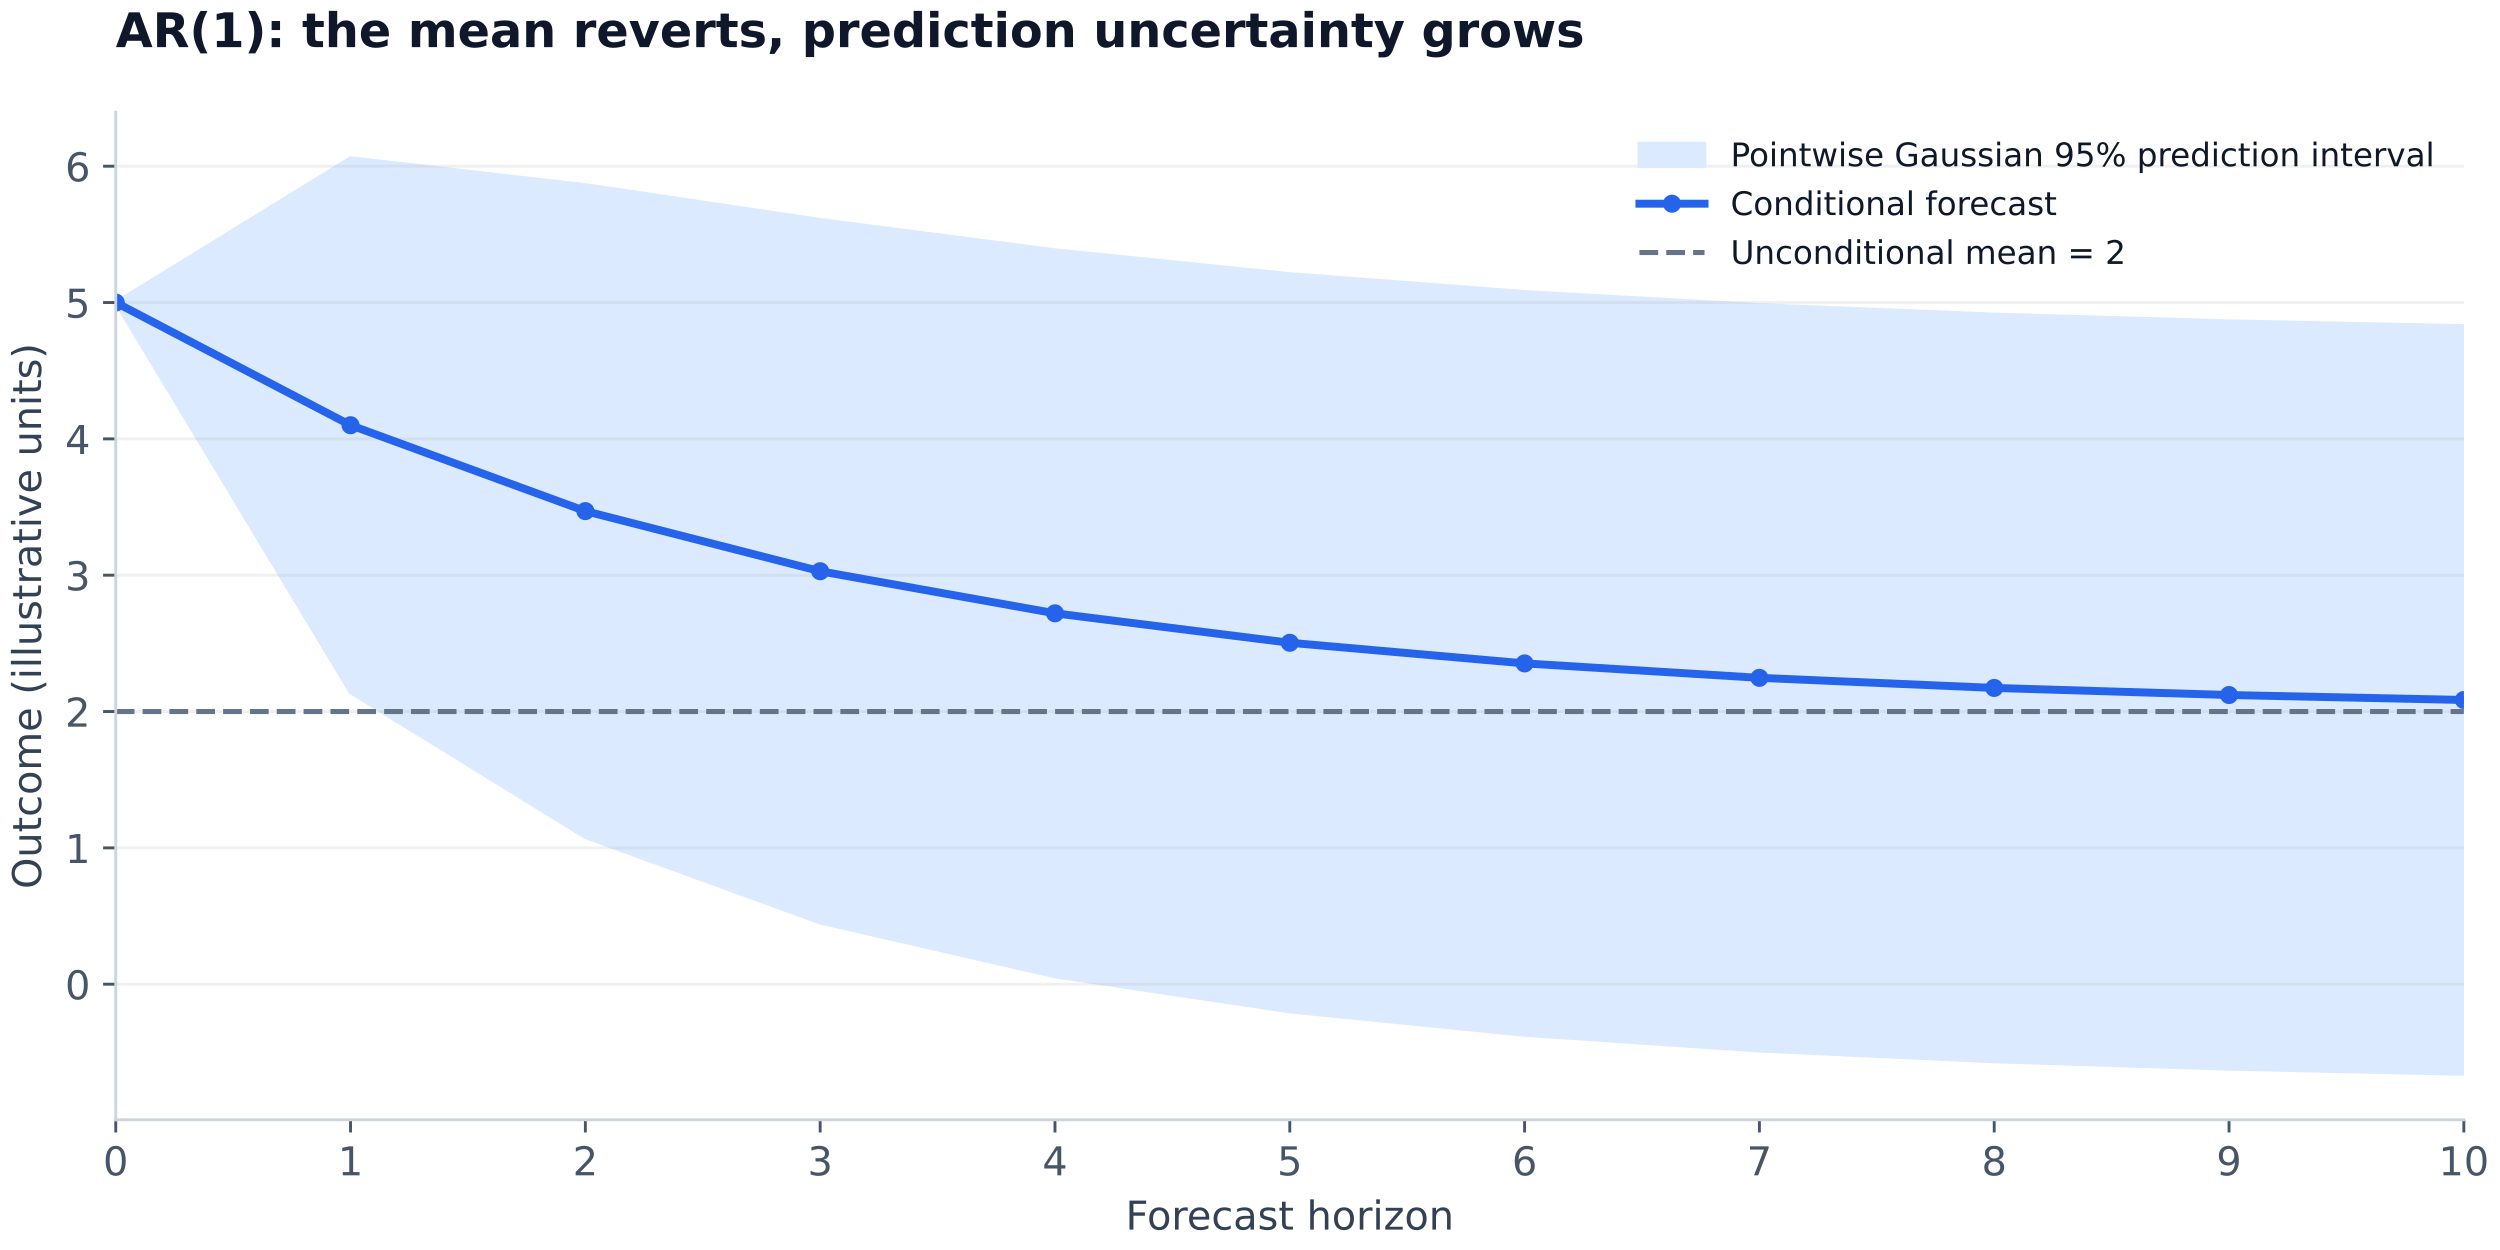
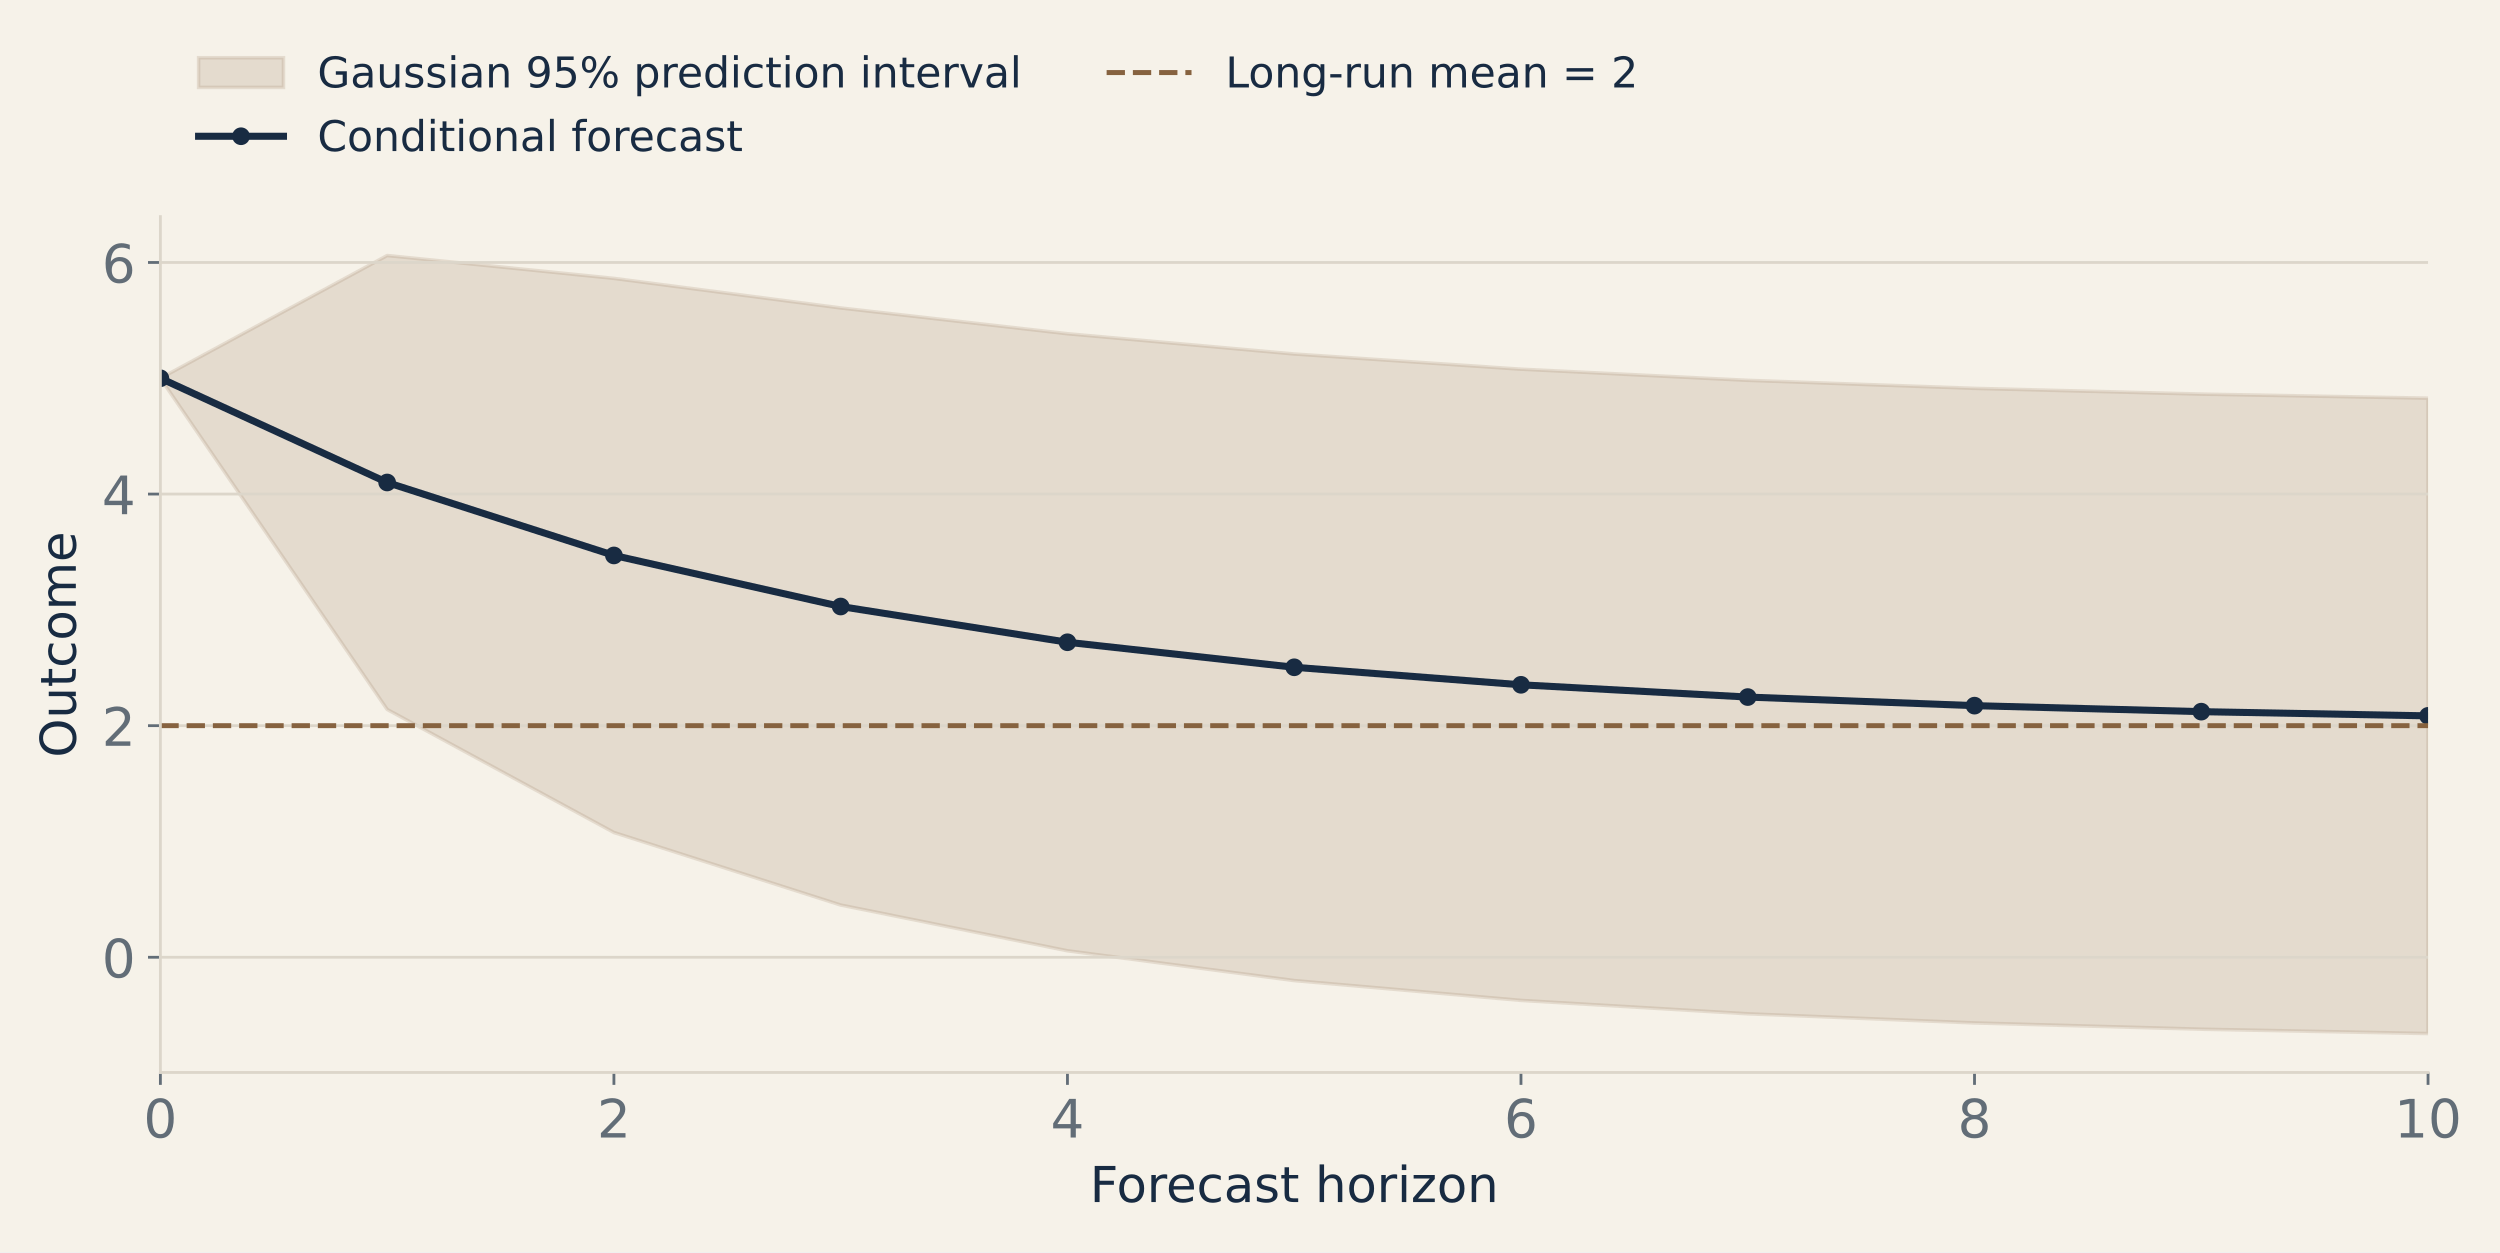
- <svg xmlns="http://www.w3.org/2000/svg" xmlns:xlink="http://www.w3.org/1999/xlink" width="691.2pt" height="345.6pt" viewBox="0 0 691.2 345.6" version="1.1">
+ <svg xmlns="http://www.w3.org/2000/svg" xmlns:xlink="http://www.w3.org/1999/xlink" width="706.8pt" height="354.007pt" viewBox="0 0 706.8 354.007" version="1.1">
  <defs>
    <style type="text/css">*{stroke-linejoin: round; stroke-linecap: butt}</style>
  </defs>
  <g id="figure_1">
    <g id="patch_1">
-       <path d="M 0 345.6  L 691.2 345.6  L 691.2 0  L 0 0  z " style="fill: #ffffff" />
+       <path d="M 0 354.007 L 706.8 354.007 L 706.8 0 L 0 0 z " style="fill: #f6f2e9" />
    </g>
    <g id="axes_1">
      <g id="patch_2">
-         <path d="M 32 309.599  L 681.201 309.599  L 681.201 31.03  L 32 31.03  z " style="fill: #ffffff" />
+         <path d="M 45.344 303.206 L 686.456 303.206 L 686.456 61.241 L 45.344 61.241 z " style="fill: #f6f2e9" />
      </g>
      <g id="FillBetweenPolyCollection_1">
        <defs>
-           <path id="m80ae975c26" d="M 32 -261.955  L 32 -261.955  L 96.92 -154.154  L 161.84 -114.106  L 226.76 -90.489  L 291.68 -75.604  L 356.6 -65.905  L 421.521 -59.45  L 486.441 -55.092  L 551.361 -52.119  L 616.281 -50.075  L 681.201 -48.663  L 681.201 -255.477  L 681.201 -255.477  L 616.281 -256.803  L 551.361 -258.671  L 486.441 -261.285  L 421.521 -264.909  L 356.6 -269.858  L 291.68 -276.448  L 226.76 -284.834  L 161.84 -294.462  L 96.92 -301.908  L 32 -261.955  z " style="stroke: #dbeafe" />
+           <path id="m7fe6991058" d="M 45.344 -247.064 L 45.344 -247.064 L 109.455 -153.429 L 173.566 -118.643 L 237.677 -98.13 L 301.789 -85.2 L 365.9 -76.775 L 430.011 -71.169 L 494.122 -67.383 L 558.233 -64.801 L 622.345 -63.026 L 686.456 -61.799 L 686.456 -241.438 L 686.456 -241.438 L 622.345 -242.589 L 558.233 -244.212 L 494.122 -246.483 L 430.011 -249.631 L 365.9 -253.929 L 301.789 -259.653 L 237.677 -266.938 L 173.566 -275.301 L 109.455 -281.768 L 45.344 -247.064 z " style="stroke: #86623f; stroke-opacity: 0.16" />
        </defs>
-         <g clip-path="url(#p4f8c683ac3)">
-           <use xlink:href="#m80ae975c26" x="0" y="345.6" style="fill: #dbeafe; stroke: #dbeafe" />
+         <g clip-path="url(#p176b365ede)">
+           <use xlink:href="#m7fe6991058" x="0" y="354.007" style="fill: #86623f; fill-opacity: 0.16; stroke: #86623f; stroke-opacity: 0.16" />
        </g>
      </g>
      <g id="matplotlib.axis_1">
        <g id="xtick_1">
          <g id="line2d_1">
            <defs>
-               <path id="m52229511df" d="M 0 0  L 0 3.5  " style="stroke: #475569; stroke-width: 0.8" />
+               <path id="m0e0772f550" d="M 0 0 L 0 3.5 " style="stroke: #626d77; stroke-width: 0.8" />
            </defs>
            <g>
-               <use xlink:href="#m52229511df" x="32" y="309.599" style="fill: #475569; stroke: #475569; stroke-width: 0.8" />
+               <use xlink:href="#m0e0772f550" x="45.344" y="303.206" style="fill: #626d77; stroke: #626d77; stroke-width: 0.8" />
            </g>
          </g>
          <g id="text_1">
-             <text style="font-size: 11px; font-family: 'DejaVu Sans'; text-anchor: middle; fill: #475569" x="32" y="324.956" transform="rotate(-0 31.99985 324.9563)">0</text>
+             <text style="font-size: 15px; font-family: 'DejaVu Sans', 'Arial', 'Bitstream Vera Sans', 'Computer Modern Sans Serif', 'Lucida Grande', 'Verdana', 'Geneva', 'Lucid', 'Helvetica', 'Avant Garde', sans-serif; text-anchor: middle; fill: #626d77" x="45.344" y="321.603" transform="rotate(-0 45.34375 321.6025)">0</text>
          </g>
        </g>
        <g id="xtick_2">
          <g id="line2d_2">
            <g>
-               <use xlink:href="#m52229511df" x="96.92" y="309.599" style="fill: #475569; stroke: #475569; stroke-width: 0.8" />
+               <use xlink:href="#m0e0772f550" x="173.566" y="303.206" style="fill: #626d77; stroke: #626d77; stroke-width: 0.8" />
            </g>
          </g>
          <g id="text_2">
-             <text style="font-size: 11px; font-family: 'DejaVu Sans'; text-anchor: middle; fill: #475569" x="96.92" y="324.956" transform="rotate(-0 96.91997 324.9563)">1</text>
+             <text style="font-size: 15px; font-family: 'DejaVu Sans', 'Arial', 'Bitstream Vera Sans', 'Computer Modern Sans Serif', 'Lucida Grande', 'Verdana', 'Geneva', 'Lucid', 'Helvetica', 'Avant Garde', sans-serif; text-anchor: middle; fill: #626d77" x="173.566" y="321.603" transform="rotate(-0 173.5662 321.6025)">2</text>
          </g>
        </g>
        <g id="xtick_3">
          <g id="line2d_3">
            <g>
-               <use xlink:href="#m52229511df" x="161.84" y="309.599" style="fill: #475569; stroke: #475569; stroke-width: 0.8" />
+               <use xlink:href="#m0e0772f550" x="301.789" y="303.206" style="fill: #626d77; stroke: #626d77; stroke-width: 0.8" />
            </g>
          </g>
          <g id="text_3">
-             <text style="font-size: 11px; font-family: 'DejaVu Sans'; text-anchor: middle; fill: #475569" x="161.84" y="324.956" transform="rotate(-0 161.8401 324.9563)">2</text>
+             <text style="font-size: 15px; font-family: 'DejaVu Sans', 'Arial', 'Bitstream Vera Sans', 'Computer Modern Sans Serif', 'Lucida Grande', 'Verdana', 'Geneva', 'Lucid', 'Helvetica', 'Avant Garde', sans-serif; text-anchor: middle; fill: #626d77" x="301.789" y="321.603" transform="rotate(-0 301.7886 321.6025)">4</text>
          </g>
        </g>
        <g id="xtick_4">
          <g id="line2d_4">
            <g>
-               <use xlink:href="#m52229511df" x="226.76" y="309.599" style="fill: #475569; stroke: #475569; stroke-width: 0.8" />
+               <use xlink:href="#m0e0772f550" x="430.011" y="303.206" style="fill: #626d77; stroke: #626d77; stroke-width: 0.8" />
            </g>
          </g>
          <g id="text_4">
-             <text style="font-size: 11px; font-family: 'DejaVu Sans'; text-anchor: middle; fill: #475569" x="226.76" y="324.956" transform="rotate(-0 226.7602 324.9563)">3</text>
+             <text style="font-size: 15px; font-family: 'DejaVu Sans', 'Arial', 'Bitstream Vera Sans', 'Computer Modern Sans Serif', 'Lucida Grande', 'Verdana', 'Geneva', 'Lucid', 'Helvetica', 'Avant Garde', sans-serif; text-anchor: middle; fill: #626d77" x="430.011" y="321.603" transform="rotate(-0 430.011 321.6025)">6</text>
          </g>
        </g>
        <g id="xtick_5">
          <g id="line2d_5">
            <g>
-               <use xlink:href="#m52229511df" x="291.68" y="309.599" style="fill: #475569; stroke: #475569; stroke-width: 0.8" />
+               <use xlink:href="#m0e0772f550" x="558.233" y="303.206" style="fill: #626d77; stroke: #626d77; stroke-width: 0.8" />
            </g>
          </g>
          <g id="text_5">
-             <text style="font-size: 11px; font-family: 'DejaVu Sans'; text-anchor: middle; fill: #475569" x="291.68" y="324.956" transform="rotate(-0 291.6803 324.9563)">4</text>
+             <text style="font-size: 15px; font-family: 'DejaVu Sans', 'Arial', 'Bitstream Vera Sans', 'Computer Modern Sans Serif', 'Lucida Grande', 'Verdana', 'Geneva', 'Lucid', 'Helvetica', 'Avant Garde', sans-serif; text-anchor: middle; fill: #626d77" x="558.233" y="321.603" transform="rotate(-0 558.2334 321.6025)">8</text>
          </g>
        </g>
        <g id="xtick_6">
          <g id="line2d_6">
            <g>
-               <use xlink:href="#m52229511df" x="356.6" y="309.599" style="fill: #475569; stroke: #475569; stroke-width: 0.8" />
+               <use xlink:href="#m0e0772f550" x="686.456" y="303.206" style="fill: #626d77; stroke: #626d77; stroke-width: 0.8" />
            </g>
          </g>
          <g id="text_6">
-             <text style="font-size: 11px; font-family: 'DejaVu Sans'; text-anchor: middle; fill: #475569" x="356.6" y="324.956" transform="rotate(-0 356.6004 324.9563)">5</text>
-           </g>
-         </g>
-         <g id="xtick_7">
-           <g id="line2d_7">
-             <g>
-               <use xlink:href="#m52229511df" x="421.521" y="309.599" style="fill: #475569; stroke: #475569; stroke-width: 0.8" />
-             </g>
-           </g>
-           <g id="text_7">
-             <text style="font-size: 11px; font-family: 'DejaVu Sans'; text-anchor: middle; fill: #475569" x="421.521" y="324.956" transform="rotate(-0 421.5205 324.9563)">6</text>
-           </g>
-         </g>
-         <g id="xtick_8">
-           <g id="line2d_8">
-             <g>
-               <use xlink:href="#m52229511df" x="486.441" y="309.599" style="fill: #475569; stroke: #475569; stroke-width: 0.8" />
-             </g>
-           </g>
-           <g id="text_8">
-             <text style="font-size: 11px; font-family: 'DejaVu Sans'; text-anchor: middle; fill: #475569" x="486.441" y="324.956" transform="rotate(-0 486.4407 324.9563)">7</text>
-           </g>
-         </g>
-         <g id="xtick_9">
-           <g id="line2d_9">
-             <g>
-               <use xlink:href="#m52229511df" x="551.361" y="309.599" style="fill: #475569; stroke: #475569; stroke-width: 0.8" />
-             </g>
-           </g>
-           <g id="text_9">
-             <text style="font-size: 11px; font-family: 'DejaVu Sans'; text-anchor: middle; fill: #475569" x="551.361" y="324.956" transform="rotate(-0 551.3608 324.9563)">8</text>
-           </g>
-         </g>
-         <g id="xtick_10">
-           <g id="line2d_10">
-             <g>
-               <use xlink:href="#m52229511df" x="616.281" y="309.599" style="fill: #475569; stroke: #475569; stroke-width: 0.8" />
-             </g>
-           </g>
-           <g id="text_10">
-             <text style="font-size: 11px; font-family: 'DejaVu Sans'; text-anchor: middle; fill: #475569" x="616.281" y="324.956" transform="rotate(-0 616.2809 324.9563)">9</text>
-           </g>
-         </g>
-         <g id="xtick_11">
-           <g id="line2d_11">
-             <g>
-               <use xlink:href="#m52229511df" x="681.201" y="309.599" style="fill: #475569; stroke: #475569; stroke-width: 0.8" />
-             </g>
-           </g>
-           <g id="text_11">
-             <text style="font-size: 11px; font-family: 'DejaVu Sans'; text-anchor: middle; fill: #475569" x="681.201" y="324.956" transform="rotate(-0 681.201 324.9563)">10</text>
-           </g>
-         </g>
-         <g id="text_12">
-           <text style="font-size: 11px; font-family: 'DejaVu Sans'; text-anchor: middle; fill: #334155" x="356.6" y="339.957" transform="rotate(-0 356.6004 339.9572)">Forecast horizon</text>
+             <text style="font-size: 15px; font-family: 'DejaVu Sans', 'Arial', 'Bitstream Vera Sans', 'Computer Modern Sans Serif', 'Lucida Grande', 'Verdana', 'Geneva', 'Lucid', 'Helvetica', 'Avant Garde', sans-serif; text-anchor: middle; fill: #626d77" x="686.456" y="321.603" transform="rotate(-0 686.4558 321.6025)">10</text>
+           </g>
+         </g>
+         <g id="text_7">
+           <text style="font-size: 14px; font-family: 'DejaVu Sans', 'Arial', 'Bitstream Vera Sans', 'Computer Modern Sans Serif', 'Lucida Grande', 'Verdana', 'Geneva', 'Lucid', 'Helvetica', 'Avant Garde', sans-serif; text-anchor: middle; fill: #182b42" x="365.9" y="339.844" transform="rotate(-0 365.8998 339.8438)">Forecast horizon</text>
        </g>
      </g>
      <g id="matplotlib.axis_2">
        <g id="ytick_1">
+           <g id="line2d_7">
+             <path d="M 45.344 270.643 L 686.456 270.643 " clip-path="url(#p176b365ede)" style="fill: none; stroke: #dcd6ca; stroke-width: 0.8; stroke-linecap: square" />
+           </g>
+           <g id="line2d_8">
+             <defs>
+               <path id="md65756350a" d="M 0 0 L -3.5 0 " style="stroke: #626d77; stroke-width: 0.8" />
+             </defs>
+             <g>
+               <use xlink:href="#md65756350a" x="45.344" y="270.643" style="fill: #626d77; stroke: #626d77; stroke-width: 0.8" />
+             </g>
+           </g>
+           <g id="text_8">
+             <text style="font-size: 15px; font-family: 'DejaVu Sans', 'Arial', 'Bitstream Vera Sans', 'Computer Modern Sans Serif', 'Lucida Grande', 'Verdana', 'Geneva', 'Lucid', 'Helvetica', 'Avant Garde', sans-serif; text-anchor: end; fill: #626d77" x="38.344" y="276.341" transform="rotate(-0 38.34375 276.3413)">0</text>
+           </g>
+         </g>
+         <g id="ytick_2">
+           <g id="line2d_9">
+             <path d="M 45.344 205.163 L 686.456 205.163 " clip-path="url(#p176b365ede)" style="fill: none; stroke: #dcd6ca; stroke-width: 0.8; stroke-linecap: square" />
+           </g>
+           <g id="line2d_10">
+             <g>
+               <use xlink:href="#md65756350a" x="45.344" y="205.163" style="fill: #626d77; stroke: #626d77; stroke-width: 0.8" />
+             </g>
+           </g>
+           <g id="text_9">
+             <text style="font-size: 15px; font-family: 'DejaVu Sans', 'Arial', 'Bitstream Vera Sans', 'Computer Modern Sans Serif', 'Lucida Grande', 'Verdana', 'Geneva', 'Lucid', 'Helvetica', 'Avant Garde', sans-serif; text-anchor: end; fill: #626d77" x="38.344" y="210.861" transform="rotate(-0 38.34375 210.8612)">2</text>
+           </g>
+         </g>
+         <g id="ytick_3">
+           <g id="line2d_11">
+             <path d="M 45.344 139.683 L 686.456 139.683 " clip-path="url(#p176b365ede)" style="fill: none; stroke: #dcd6ca; stroke-width: 0.8; stroke-linecap: square" />
+           </g>
          <g id="line2d_12">
-             <path d="M 32 272.11  L 681.201 272.11  " clip-path="url(#p4f8c683ac3)" style="fill: none; stroke: #b0b0b0; stroke-opacity: 0.18; stroke-width: 0.8; stroke-linecap: square" />
-           </g>
+             <g>
+               <use xlink:href="#md65756350a" x="45.344" y="139.683" style="fill: #626d77; stroke: #626d77; stroke-width: 0.8" />
+             </g>
+           </g>
+           <g id="text_10">
+             <text style="font-size: 15px; font-family: 'DejaVu Sans', 'Arial', 'Bitstream Vera Sans', 'Computer Modern Sans Serif', 'Lucida Grande', 'Verdana', 'Geneva', 'Lucid', 'Helvetica', 'Avant Garde', sans-serif; text-anchor: end; fill: #626d77" x="38.344" y="145.381" transform="rotate(-0 38.34375 145.3811)">4</text>
+           </g>
+         </g>
+         <g id="ytick_4">
          <g id="line2d_13">
-             <defs>
-               <path id="m7ef35787c7" d="M 0 0  L -3.5 0  " style="stroke: #475569; stroke-width: 0.8" />
-             </defs>
-             <g>
-               <use xlink:href="#m7ef35787c7" x="32" y="272.11" style="fill: #475569; stroke: #475569; stroke-width: 0.8" />
-             </g>
-           </g>
-           <g id="text_13">
-             <text style="font-size: 11px; font-family: 'DejaVu Sans'; text-anchor: end; fill: #475569" x="25" y="276.289" transform="rotate(-0 24.99985 276.2886)">0</text>
-           </g>
-         </g>
-         <g id="ytick_2">
+             <path d="M 45.344 74.203 L 686.456 74.203 " clip-path="url(#p176b365ede)" style="fill: none; stroke: #dcd6ca; stroke-width: 0.8; stroke-linecap: square" />
+           </g>
          <g id="line2d_14">
-             <path d="M 32 234.417  L 681.201 234.417  " clip-path="url(#p4f8c683ac3)" style="fill: none; stroke: #b0b0b0; stroke-opacity: 0.18; stroke-width: 0.8; stroke-linecap: square" />
-           </g>
-           <g id="line2d_15">
-             <g>
-               <use xlink:href="#m7ef35787c7" x="32" y="234.417" style="fill: #475569; stroke: #475569; stroke-width: 0.8" />
-             </g>
-           </g>
-           <g id="text_14">
-             <text style="font-size: 11px; font-family: 'DejaVu Sans'; text-anchor: end; fill: #475569" x="25" y="238.596" transform="rotate(-0 24.99985 238.5957)">1</text>
-           </g>
-         </g>
-         <g id="ytick_3">
-           <g id="line2d_16">
-             <path d="M 32 196.724  L 681.201 196.724  " clip-path="url(#p4f8c683ac3)" style="fill: none; stroke: #b0b0b0; stroke-opacity: 0.18; stroke-width: 0.8; stroke-linecap: square" />
-           </g>
-           <g id="line2d_17">
-             <g>
-               <use xlink:href="#m7ef35787c7" x="32" y="196.724" style="fill: #475569; stroke: #475569; stroke-width: 0.8" />
-             </g>
-           </g>
-           <g id="text_15">
-             <text style="font-size: 11px; font-family: 'DejaVu Sans'; text-anchor: end; fill: #475569" x="25" y="200.903" transform="rotate(-0 24.99985 200.9028)">2</text>
-           </g>
-         </g>
-         <g id="ytick_4">
-           <g id="line2d_18">
-             <path d="M 32 159.031  L 681.201 159.031  " clip-path="url(#p4f8c683ac3)" style="fill: none; stroke: #b0b0b0; stroke-opacity: 0.18; stroke-width: 0.8; stroke-linecap: square" />
-           </g>
-           <g id="line2d_19">
-             <g>
-               <use xlink:href="#m7ef35787c7" x="32" y="159.031" style="fill: #475569; stroke: #475569; stroke-width: 0.8" />
-             </g>
-           </g>
-           <g id="text_16">
-             <text style="font-size: 11px; font-family: 'DejaVu Sans'; text-anchor: end; fill: #475569" x="25" y="163.21" transform="rotate(-0 24.99985 163.2099)">3</text>
-           </g>
-         </g>
-         <g id="ytick_5">
-           <g id="line2d_20">
-             <path d="M 32 121.338  L 681.201 121.338  " clip-path="url(#p4f8c683ac3)" style="fill: none; stroke: #b0b0b0; stroke-opacity: 0.18; stroke-width: 0.8; stroke-linecap: square" />
-           </g>
-           <g id="line2d_21">
-             <g>
-               <use xlink:href="#m7ef35787c7" x="32" y="121.338" style="fill: #475569; stroke: #475569; stroke-width: 0.8" />
-             </g>
-           </g>
-           <g id="text_17">
-             <text style="font-size: 11px; font-family: 'DejaVu Sans'; text-anchor: end; fill: #475569" x="25" y="125.517" transform="rotate(-0 24.99985 125.5171)">4</text>
-           </g>
-         </g>
-         <g id="ytick_6">
-           <g id="line2d_22">
-             <path d="M 32 83.645  L 681.201 83.645  " clip-path="url(#p4f8c683ac3)" style="fill: none; stroke: #b0b0b0; stroke-opacity: 0.18; stroke-width: 0.8; stroke-linecap: square" />
-           </g>
-           <g id="line2d_23">
-             <g>
-               <use xlink:href="#m7ef35787c7" x="32" y="83.645" style="fill: #475569; stroke: #475569; stroke-width: 0.8" />
-             </g>
-           </g>
-           <g id="text_18">
-             <text style="font-size: 11px; font-family: 'DejaVu Sans'; text-anchor: end; fill: #475569" x="25" y="87.824" transform="rotate(-0 24.99985 87.8242)">5</text>
-           </g>
-         </g>
-         <g id="ytick_7">
-           <g id="line2d_24">
-             <path d="M 32 45.953  L 681.201 45.953  " clip-path="url(#p4f8c683ac3)" style="fill: none; stroke: #b0b0b0; stroke-opacity: 0.18; stroke-width: 0.8; stroke-linecap: square" />
-           </g>
-           <g id="line2d_25">
-             <g>
-               <use xlink:href="#m7ef35787c7" x="32" y="45.953" style="fill: #475569; stroke: #475569; stroke-width: 0.8" />
-             </g>
-           </g>
-           <g id="text_19">
-             <text style="font-size: 11px; font-family: 'DejaVu Sans'; text-anchor: end; fill: #475569" x="25" y="50.131" transform="rotate(-0 24.99985 50.13132)">6</text>
-           </g>
-         </g>
-         <g id="text_20">
-           <text style="font-size: 11px; font-family: 'DejaVu Sans'; text-anchor: middle; fill: #334155" x="11.359" y="170.315" transform="rotate(-90 11.35852 170.3145)">Outcome (illustrative units)</text>
-         </g>
-       </g>
-       <g id="line2d_26">
-         <path d="M 32 83.645  L 96.92 117.569  L 161.84 141.316  L 226.76 157.938  L 291.68 169.574  L 356.6 177.719  L 421.521 183.421  L 486.441 187.412  L 551.361 190.205  L 616.281 192.161  L 681.201 193.53  " clip-path="url(#p4f8c683ac3)" style="fill: none; stroke: #2563eb; stroke-width: 2.2; stroke-linecap: square" />
+             <g>
+               <use xlink:href="#md65756350a" x="45.344" y="74.203" style="fill: #626d77; stroke: #626d77; stroke-width: 0.8" />
+             </g>
+           </g>
+           <g id="text_11">
+             <text style="font-size: 15px; font-family: 'DejaVu Sans', 'Arial', 'Bitstream Vera Sans', 'Computer Modern Sans Serif', 'Lucida Grande', 'Verdana', 'Geneva', 'Lucid', 'Helvetica', 'Avant Garde', sans-serif; text-anchor: end; fill: #626d77" x="38.344" y="79.901" transform="rotate(-0 38.34375 79.90104)">6</text>
+           </g>
+         </g>
+         <g id="text_12">
+           <text style="font-size: 14px; font-family: 'DejaVu Sans', 'Arial', 'Bitstream Vera Sans', 'Computer Modern Sans Serif', 'Lucida Grande', 'Verdana', 'Geneva', 'Lucid', 'Helvetica', 'Avant Garde', sans-serif; text-anchor: middle; fill: #182b42" x="21.437" y="182.224" transform="rotate(-90 21.43672 182.2236)">Outcome</text>
+         </g>
+       </g>
+       <g id="line2d_15">
+         <path d="M 45.344 106.943 L 109.455 136.409 L 173.566 157.035 L 237.677 171.473 L 301.789 181.58 L 365.9 188.655 L 430.011 193.607 L 494.122 197.074 L 558.233 199.501 L 622.345 201.199 L 686.456 202.388 " clip-path="url(#p176b365ede)" style="fill: none; stroke: #182b42; stroke-width: 2; stroke-linecap: square" />
        <defs>
-           <path id="m4f9d41e706" d="M 0 2  C 0.53 2 1.039 1.789 1.414 1.414  C 1.789 1.039 2 0.53 2 0  C 2 -0.53 1.789 -1.039 1.414 -1.414  C 1.039 -1.789 0.53 -2 0 -2  C -0.53 -2 -1.039 -1.789 -1.414 -1.414  C -1.789 -1.039 -2 -0.53 -2 0  C -2 0.53 -1.789 1.039 -1.414 1.414  C -1.039 1.789 -0.53 2 0 2  z " style="stroke: #2563eb" />
+           <path id="m1a60f4d4af" d="M 0 2 C 0.53 2 1.039 1.789 1.414 1.414 C 1.789 1.039 2 0.53 2 0 C 2 -0.53 1.789 -1.039 1.414 -1.414 C 1.039 -1.789 0.53 -2 0 -2 C -0.53 -2 -1.039 -1.789 -1.414 -1.414 C -1.789 -1.039 -2 -0.53 -2 0 C -2 0.53 -1.789 1.039 -1.414 1.414 C -1.039 1.789 -0.53 2 0 2 z " style="stroke: #182b42" />
        </defs>
-         <g clip-path="url(#p4f8c683ac3)">
-           <use xlink:href="#m4f9d41e706" x="32" y="83.645" style="fill: #2563eb; stroke: #2563eb" />
-           <use xlink:href="#m4f9d41e706" x="96.92" y="117.569" style="fill: #2563eb; stroke: #2563eb" />
-           <use xlink:href="#m4f9d41e706" x="161.84" y="141.316" style="fill: #2563eb; stroke: #2563eb" />
-           <use xlink:href="#m4f9d41e706" x="226.76" y="157.938" style="fill: #2563eb; stroke: #2563eb" />
-           <use xlink:href="#m4f9d41e706" x="291.68" y="169.574" style="fill: #2563eb; stroke: #2563eb" />
-           <use xlink:href="#m4f9d41e706" x="356.6" y="177.719" style="fill: #2563eb; stroke: #2563eb" />
-           <use xlink:href="#m4f9d41e706" x="421.521" y="183.421" style="fill: #2563eb; stroke: #2563eb" />
-           <use xlink:href="#m4f9d41e706" x="486.441" y="187.412" style="fill: #2563eb; stroke: #2563eb" />
-           <use xlink:href="#m4f9d41e706" x="551.361" y="190.205" style="fill: #2563eb; stroke: #2563eb" />
-           <use xlink:href="#m4f9d41e706" x="616.281" y="192.161" style="fill: #2563eb; stroke: #2563eb" />
-           <use xlink:href="#m4f9d41e706" x="681.201" y="193.53" style="fill: #2563eb; stroke: #2563eb" />
-         </g>
-       </g>
-       <g id="line2d_27">
-         <path d="M 32 196.724  L 681.201 196.724  " clip-path="url(#p4f8c683ac3)" style="fill: none; stroke-dasharray: 5.18,2.24; stroke-dashoffset: 0; stroke: #64748b; stroke-width: 1.4" />
+         <g clip-path="url(#p176b365ede)">
+           <use xlink:href="#m1a60f4d4af" x="45.344" y="106.943" style="fill: #182b42; stroke: #182b42" />
+           <use xlink:href="#m1a60f4d4af" x="109.455" y="136.409" style="fill: #182b42; stroke: #182b42" />
+           <use xlink:href="#m1a60f4d4af" x="173.566" y="157.035" style="fill: #182b42; stroke: #182b42" />
+           <use xlink:href="#m1a60f4d4af" x="237.677" y="171.473" style="fill: #182b42; stroke: #182b42" />
+           <use xlink:href="#m1a60f4d4af" x="301.789" y="181.58" style="fill: #182b42; stroke: #182b42" />
+           <use xlink:href="#m1a60f4d4af" x="365.9" y="188.655" style="fill: #182b42; stroke: #182b42" />
+           <use xlink:href="#m1a60f4d4af" x="430.011" y="193.607" style="fill: #182b42; stroke: #182b42" />
+           <use xlink:href="#m1a60f4d4af" x="494.122" y="197.074" style="fill: #182b42; stroke: #182b42" />
+           <use xlink:href="#m1a60f4d4af" x="558.233" y="199.501" style="fill: #182b42; stroke: #182b42" />
+           <use xlink:href="#m1a60f4d4af" x="622.345" y="201.199" style="fill: #182b42; stroke: #182b42" />
+           <use xlink:href="#m1a60f4d4af" x="686.456" y="202.388" style="fill: #182b42; stroke: #182b42" />
+         </g>
+       </g>
+       <g id="line2d_16">
+         <path d="M 45.344 205.163 L 686.456 205.163 " clip-path="url(#p176b365ede)" style="fill: none; stroke-dasharray: 5.18,2.24; stroke-dashoffset: 0; stroke: #86623f; stroke-width: 1.4" />
      </g>
      <g id="patch_3">
-         <path d="M 32 309.599  L 32 31.03  " style="fill: none; stroke: #cbd5e1; stroke-width: 0.8; stroke-linejoin: miter; stroke-linecap: square" />
+         <path d="M 45.344 303.206 L 45.344 61.241 " style="fill: none; stroke: #dcd6ca; stroke-width: 0.8; stroke-linejoin: miter; stroke-linecap: square" />
      </g>
      <g id="patch_4">
-         <path d="M 32 309.599  L 681.201 309.599  " style="fill: none; stroke: #cbd5e1; stroke-width: 0.8; stroke-linejoin: miter; stroke-linecap: square" />
-       </g>
-       <g id="text_21">
-         <text style="font-weight: 600; font-size: 13.2px; font-family: 'DejaVu Sans'; text-anchor: start; fill: #0f172a" x="32" y="13.03" transform="rotate(-0 31.99985 13.03018)">AR(1): the mean reverts, prediction uncertainty grows</text>
+         <path d="M 45.344 303.206 L 686.456 303.206 " style="fill: none; stroke: #dcd6ca; stroke-width: 0.8; stroke-linejoin: miter; stroke-linecap: square" />
      </g>
      <g id="legend_1">
        <g id="patch_5">
-           <path d="M 453.268 45.969  L 471.268 45.969  L 471.268 39.669  L 453.268 39.669  z " style="fill: #dbeafe; stroke: #dbeafe; stroke-linejoin: miter" />
-         </g>
-         <g id="text_22">
-           <text style="font-size: 9px; font-family: 'DejaVu Sans'; text-anchor: start; fill: #0f172a" x="478.468" y="45.969" transform="rotate(-0 478.4676 45.96877)">Pointwise Gaussian 95% prediction interval</text>
-         </g>
-         <g id="line2d_28">
-           <path d="M 453.268 56.319  L 462.268 56.319  L 471.268 56.319  " style="fill: none; stroke: #2563eb; stroke-width: 2.2; stroke-linecap: square" />
+           <path d="M 56.144 24.718 L 80.144 24.718 L 80.144 16.318 L 56.144 16.318 z " style="fill: #86623f; fill-opacity: 0.16; stroke: #86623f; stroke-opacity: 0.16; stroke-linejoin: miter" />
+         </g>
+         <g id="text_13">
+           <text style="font-size: 12px; font-family: 'DejaVu Sans', 'Arial', 'Bitstream Vera Sans', 'Computer Modern Sans Serif', 'Lucida Grande', 'Verdana', 'Geneva', 'Lucid', 'Helvetica', 'Avant Garde', sans-serif; text-anchor: start; fill: #182b42" x="89.744" y="24.718" transform="rotate(-0 89.74375 24.71813)">Gaussian 95% prediction interval</text>
+         </g>
+         <g id="line2d_17">
+           <path d="M 56.144 38.519 L 68.144 38.519 L 80.144 38.519 " style="fill: none; stroke: #182b42; stroke-width: 2; stroke-linecap: square" />
          <g>
-             <use xlink:href="#m4f9d41e706" x="462.268" y="56.319" style="fill: #2563eb; stroke: #2563eb" />
-           </g>
-         </g>
-         <g id="text_23">
-           <text style="font-size: 9px; font-family: 'DejaVu Sans'; text-anchor: start; fill: #0f172a" x="478.468" y="59.469" transform="rotate(-0 478.4676 59.46947)">Conditional forecast</text>
-         </g>
-         <g id="line2d_29">
-           <path d="M 453.268 69.82  L 462.268 69.82  L 471.268 69.82  " style="fill: none; stroke-dasharray: 5.18,2.24; stroke-dashoffset: 0; stroke: #64748b; stroke-width: 1.4" />
-         </g>
-         <g id="text_24">
-           <text style="font-size: 9px; font-family: 'DejaVu Sans'; text-anchor: start; fill: #0f172a" x="478.468" y="72.97" transform="rotate(-0 478.4676 72.97018)">Unconditional mean = 2</text>
+             <use xlink:href="#m1a60f4d4af" x="68.144" y="38.519" style="fill: #182b42; stroke: #182b42" />
+           </g>
+         </g>
+         <g id="text_14">
+           <text style="font-size: 12px; font-family: 'DejaVu Sans', 'Arial', 'Bitstream Vera Sans', 'Computer Modern Sans Serif', 'Lucida Grande', 'Verdana', 'Geneva', 'Lucid', 'Helvetica', 'Avant Garde', sans-serif; text-anchor: start; fill: #182b42" x="89.744" y="42.719" transform="rotate(-0 89.74375 42.71906)">Conditional forecast</text>
+         </g>
+         <g id="line2d_18">
+           <path d="M 312.865 20.518 L 324.865 20.518 L 336.865 20.518 " style="fill: none; stroke-dasharray: 5.18,2.24; stroke-dashoffset: 0; stroke: #86623f; stroke-width: 1.4" />
+         </g>
+         <g id="text_15">
+           <text style="font-size: 12px; font-family: 'DejaVu Sans', 'Arial', 'Bitstream Vera Sans', 'Computer Modern Sans Serif', 'Lucida Grande', 'Verdana', 'Geneva', 'Lucid', 'Helvetica', 'Avant Garde', sans-serif; text-anchor: start; fill: #182b42" x="346.465" y="24.718" transform="rotate(-0 346.465 24.71813)">Long-run mean = 2</text>
        </g>
      </g>
    </g>
  </g>
  <defs>
-     <clipPath id="p4f8c683ac3">
-       <rect x="32" y="31.03" width="649.201" height="278.569" />
+     <clipPath id="p176b365ede">
+       <rect x="45.344" y="61.241" width="641.112" height="241.965" />
    </clipPath>
  </defs>
</svg>
